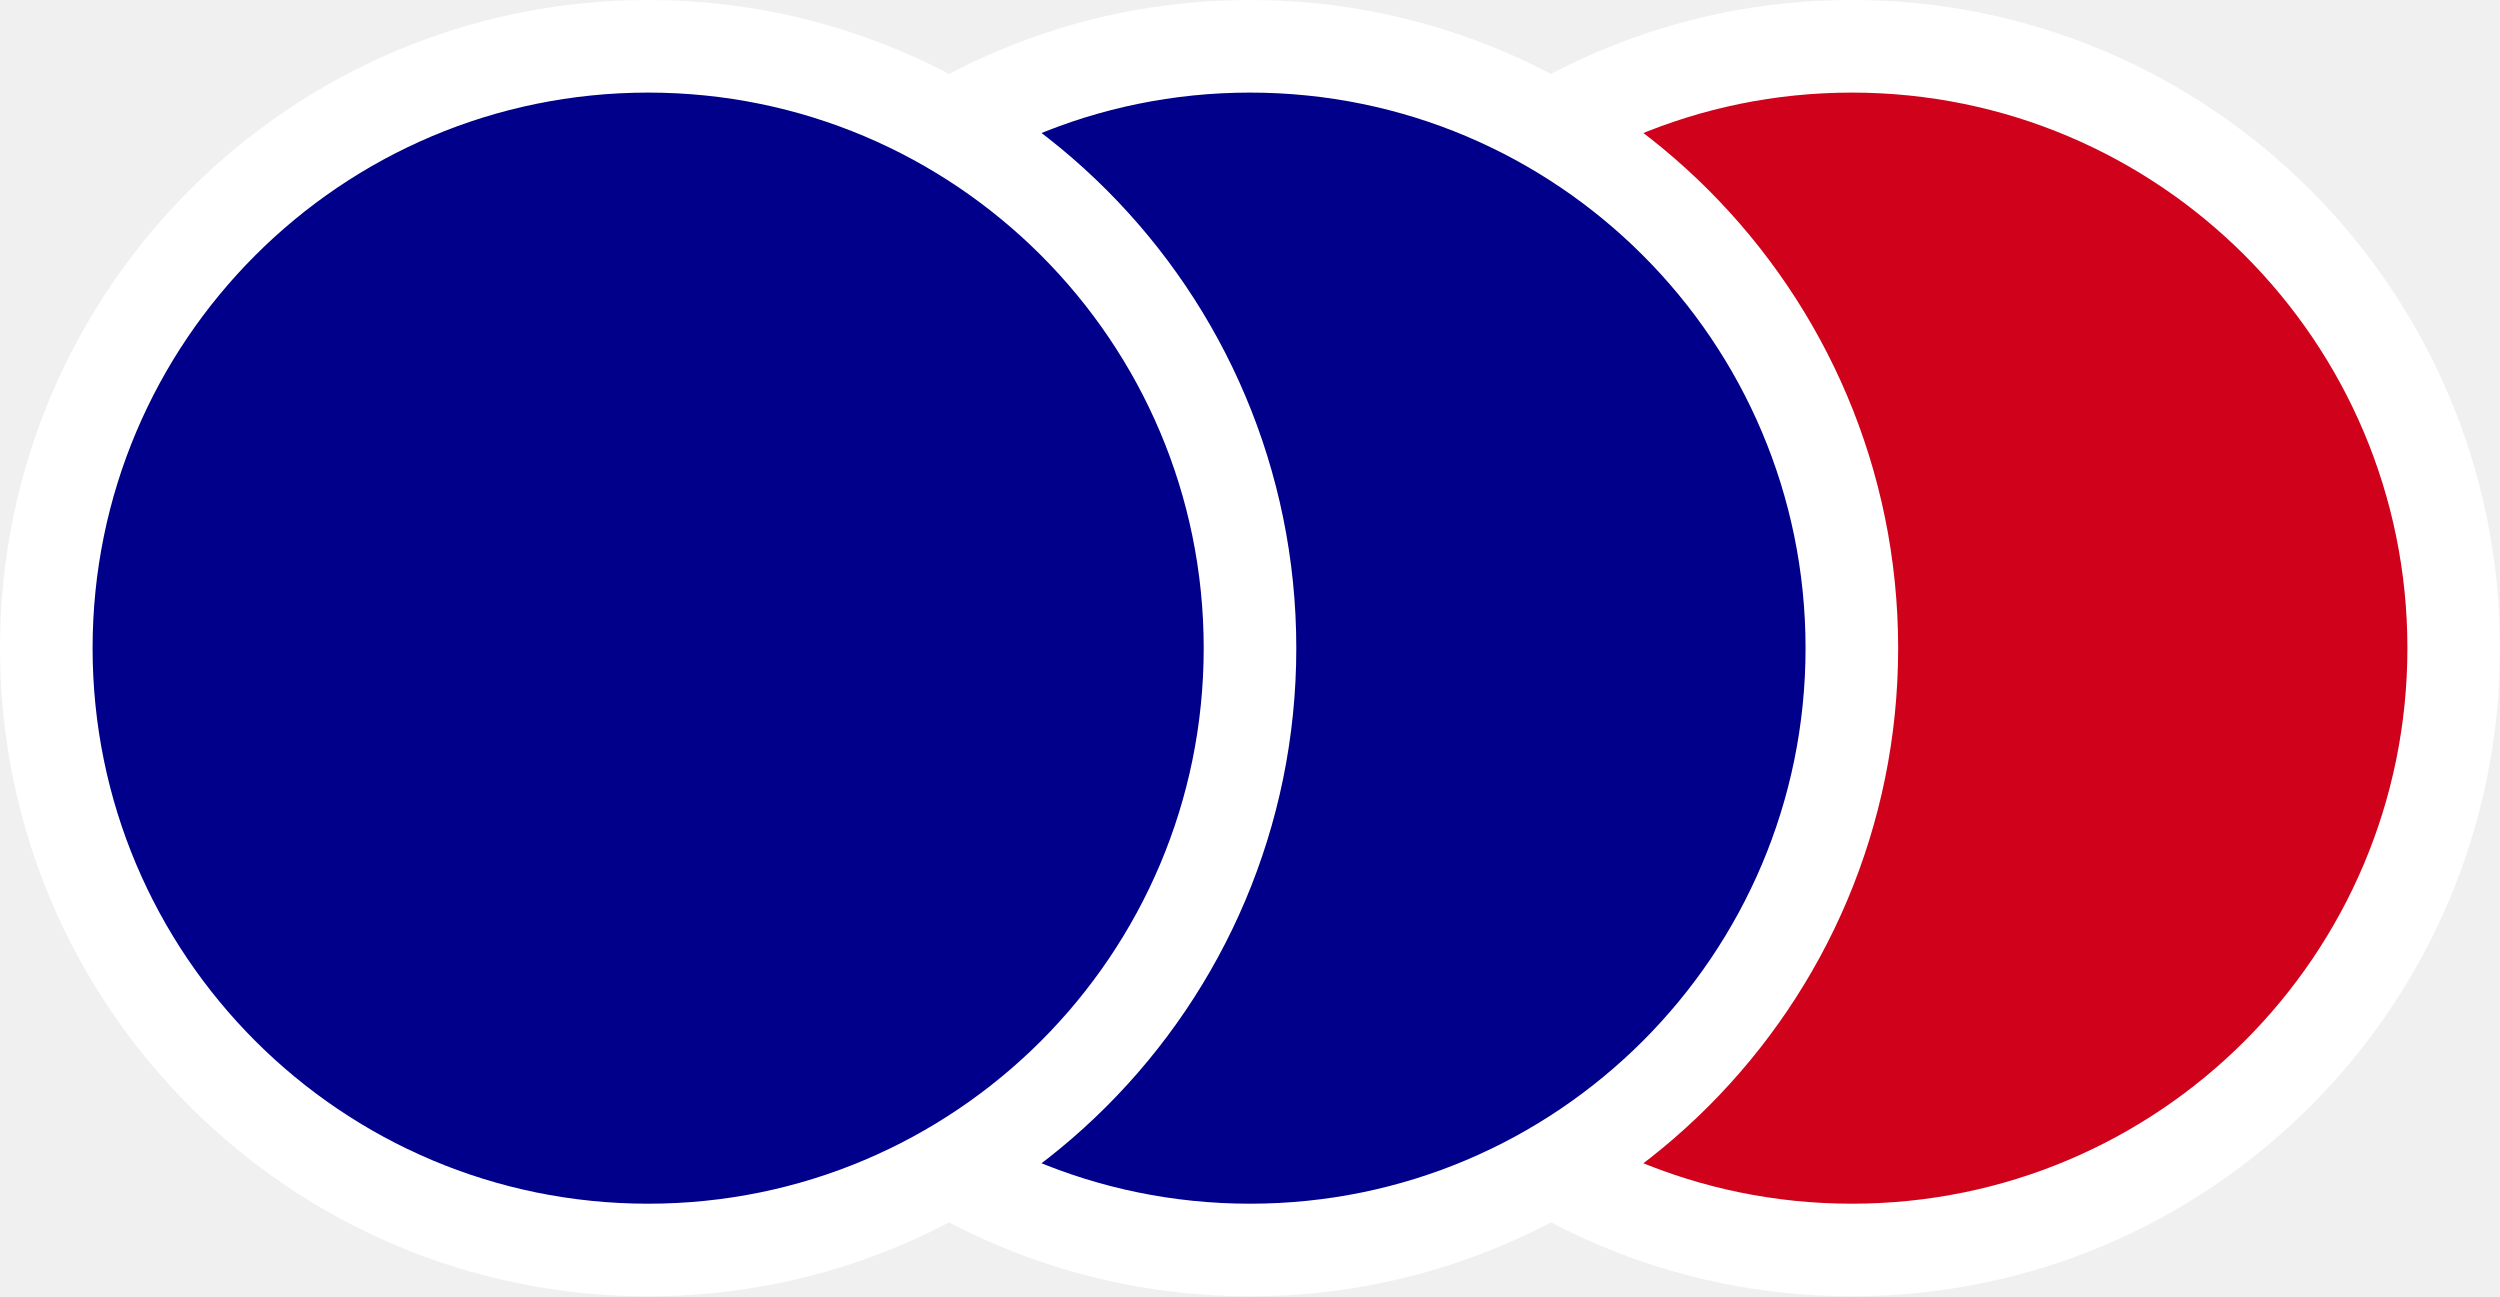
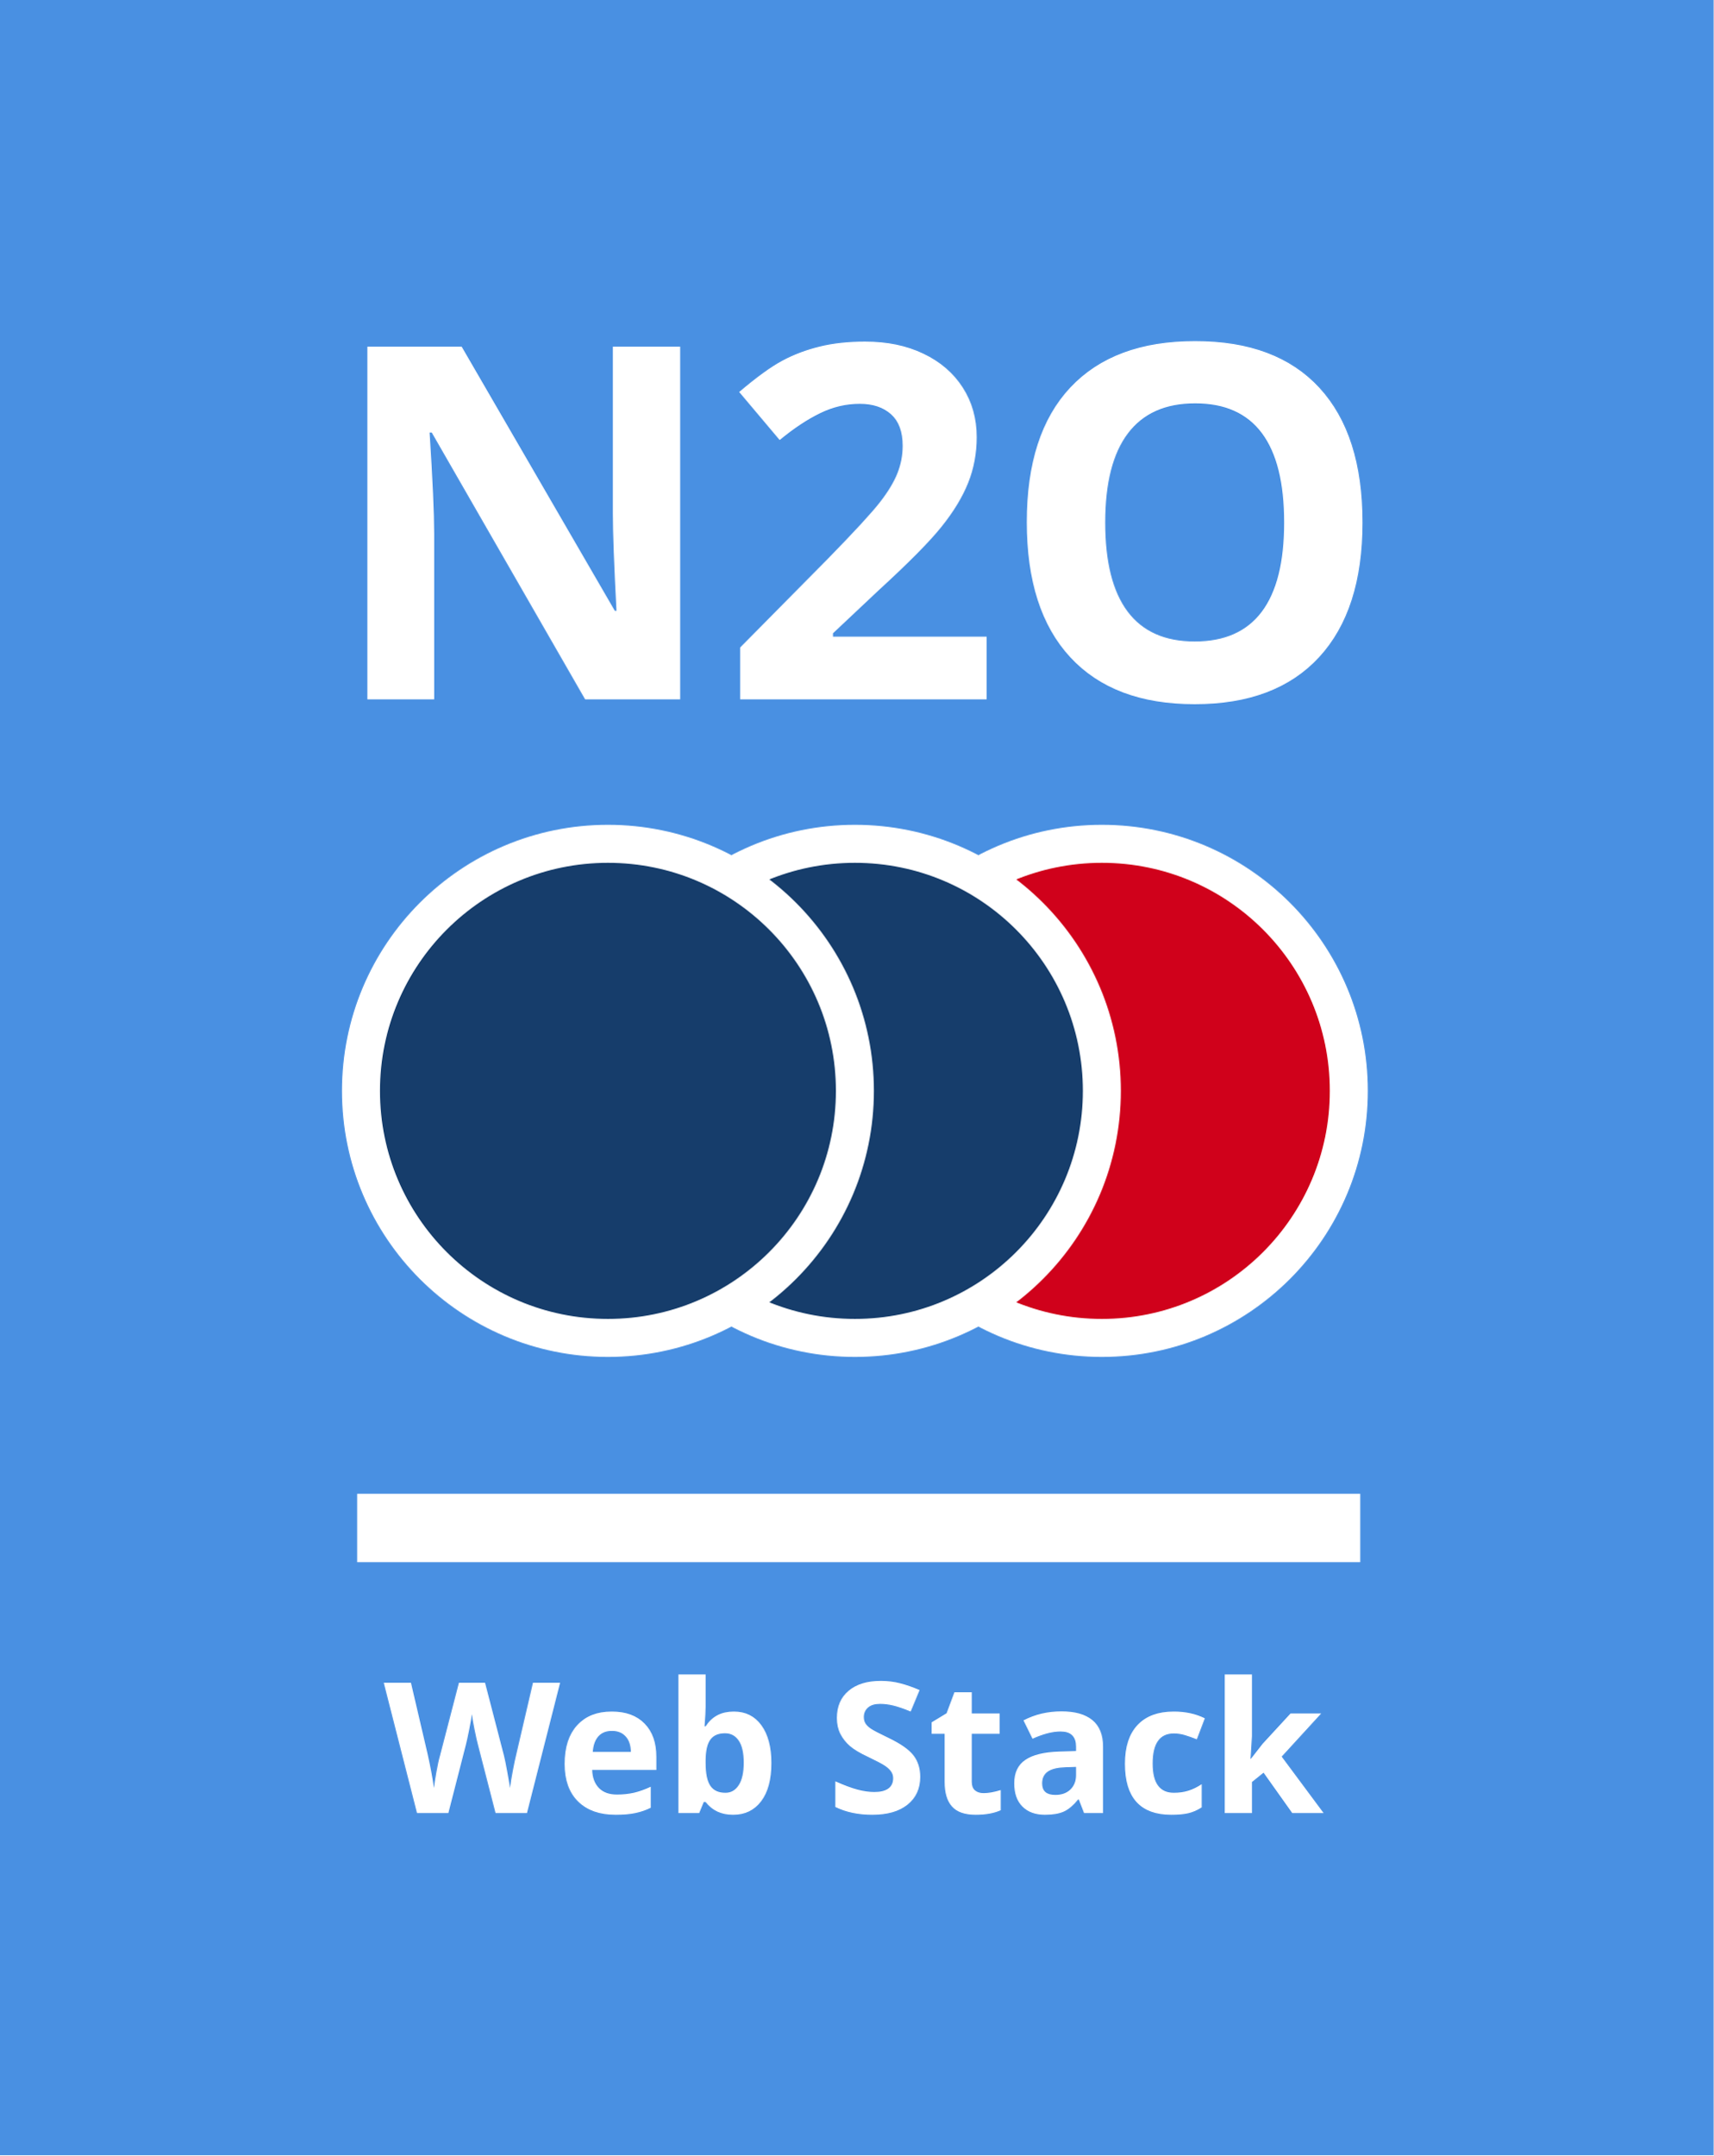
- <svg xmlns="http://www.w3.org/2000/svg" width="270px" height="140px" viewBox="0 0 270 140" version="1.1">
+ <svg xmlns="http://www.w3.org/2000/svg" width="451px" height="567px" viewBox="0 0 451 567" version="1.1">
  <defs />
  <g id="N2O" stroke="none" stroke-width="1" fill="none" fill-rule="evenodd">
-     <g id="Scene" transform="translate(5, 5)" stroke="#FFFFFF" stroke-width="10">
-       <circle id="Oval-2" fill="#D0021B" cx="195" cy="65" r="65" />
-       <circle id="Oval-1" fill="darkblue" cx="130" cy="65" r="65" />
-       <circle id="Oval-3" fill="darkblue" cx="65" cy="65" r="65" />
+     <g id="Scene">
+       <rect id="Base" fill="#4990E2" x="0" y="0" width="451" height="567" />
+       <text id="N2O-2" font-family="Open Sans" font-size="130" font-weight="bold" letter-spacing="-1.1" fill="#FFFFFF">
+         <tspan x="85" y="184">N2O</tspan>
+       </text>
+       <text id="Web-Stack" font-family="Open Sans" font-size="48" font-weight="bold" fill="#FFFFFF">
+         <tspan x="101" y="477">Web Stack</tspan>
+       </text>
+       <g id="nitroxyde" transform="translate(95, 222)" stroke="#FFFFFF" stroke-width="10">
+         <circle id="O" fill="#D0011B" cx="195" cy="65" r="65" />
+         <circle id="N2" fill="#163D6B" cx="130" cy="65" r="65" />
+         <circle id="N1" fill="#163D6B" cx="65" cy="65" r="65" />
+       </g>
+       <rect id="Rectangle-2" fill="#FFFFFF" x="94" y="393" width="264" height="18" />
    </g>
  </g>
</svg>
